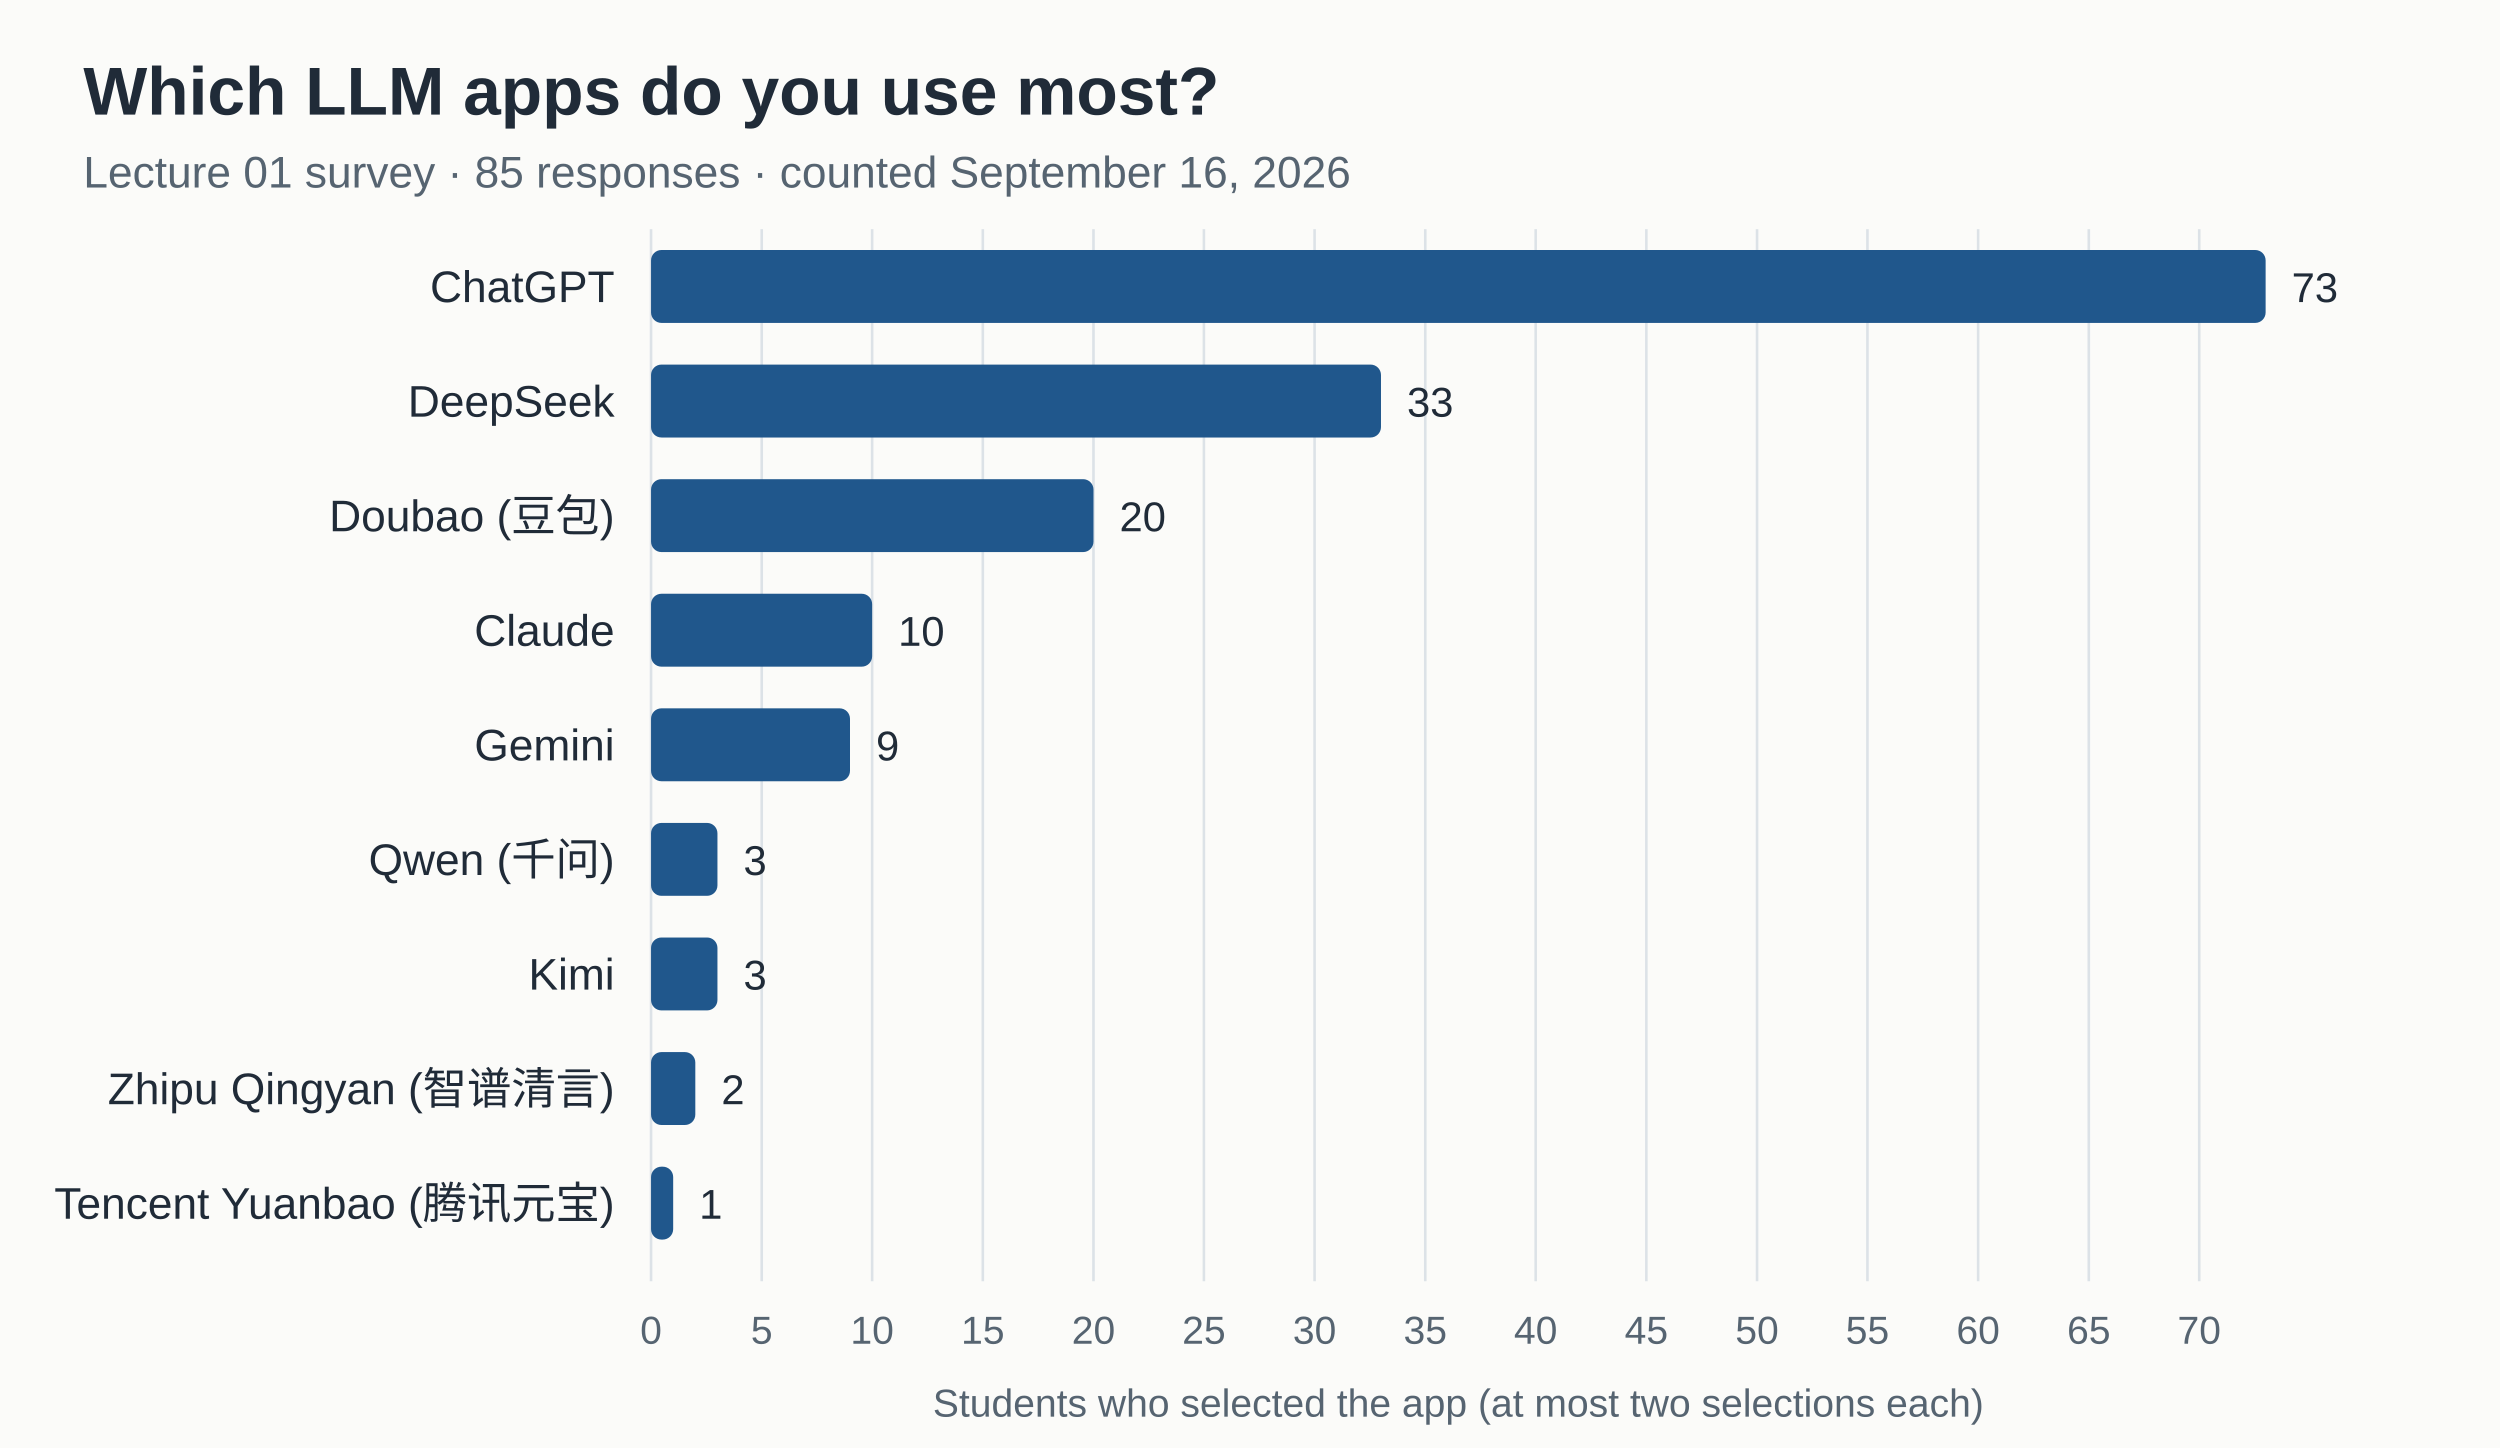
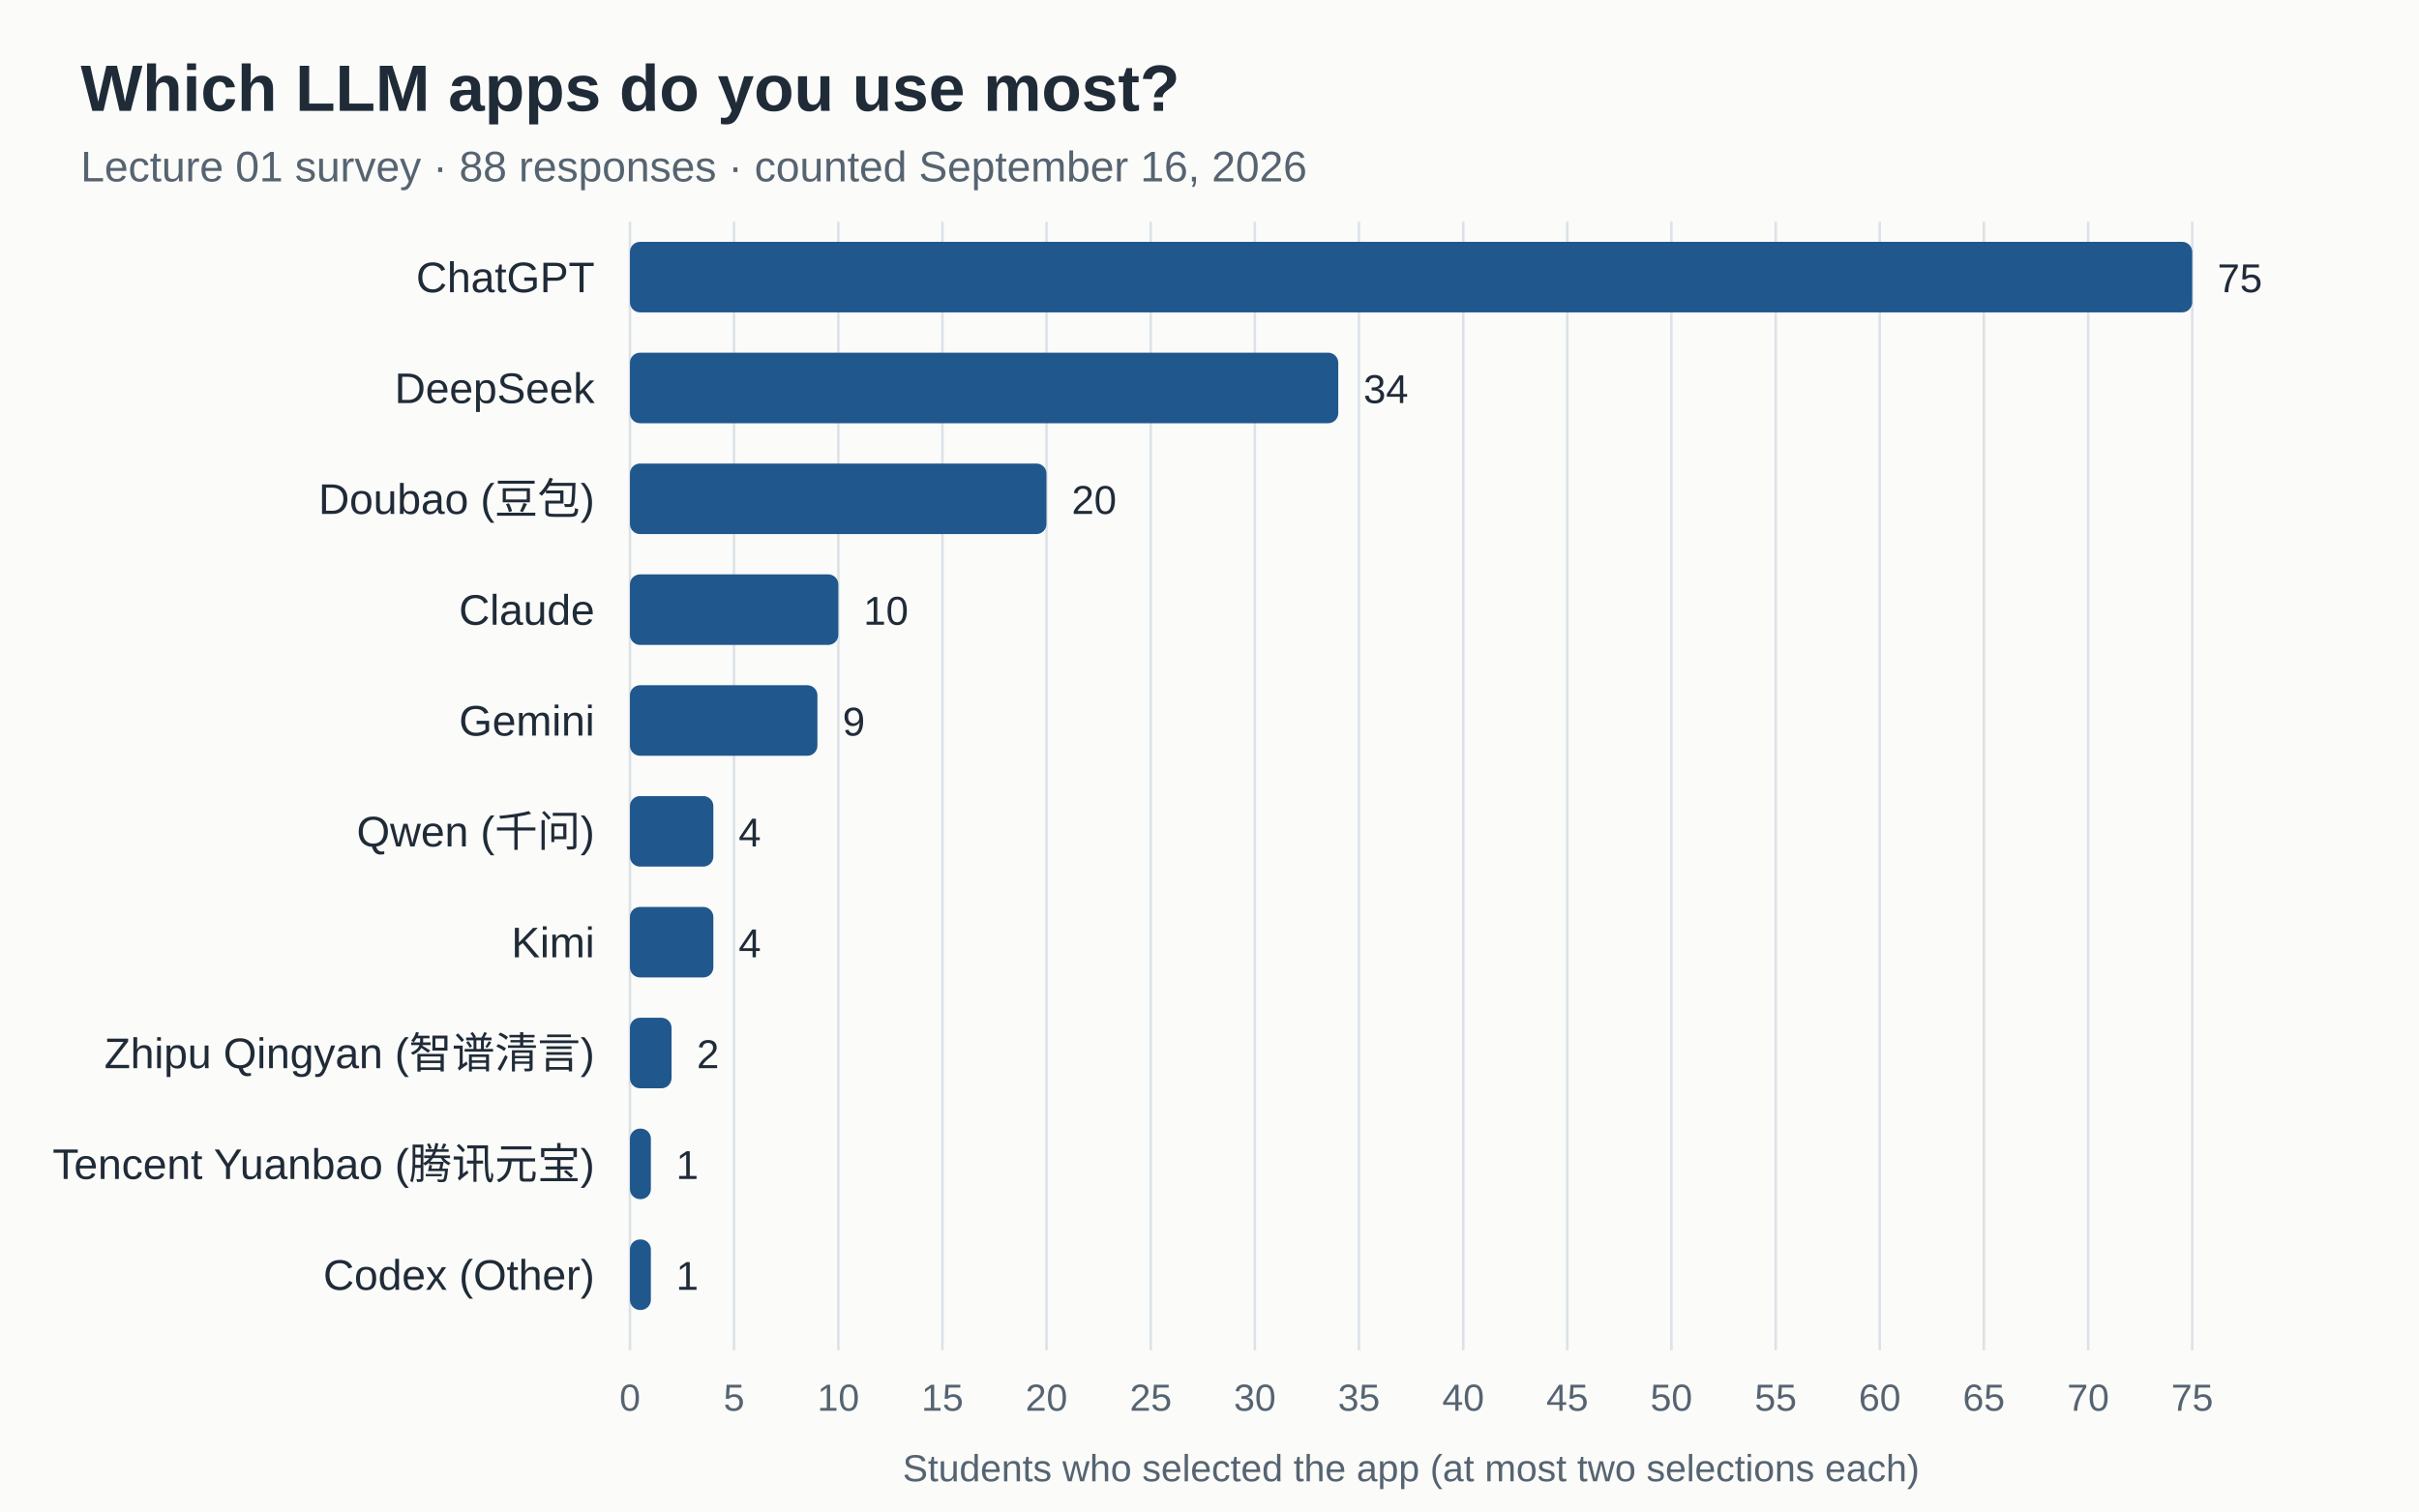
- <svg xmlns="http://www.w3.org/2000/svg" width="960" height="556" viewBox="0 0 960 556" role="img" aria-labelledby="chart-title chart-desc" font-family="Arial, Helvetica Neue, PingFang SC, Microsoft YaHei, sans-serif">
-   <rect width="960" height="556" fill="#fbfbf9" />
+ <svg xmlns="http://www.w3.org/2000/svg" width="960" height="600" viewBox="0 0 960 600" role="img" aria-labelledby="chart-title chart-desc" font-family="Arial, Helvetica Neue, PingFang SC, Microsoft YaHei, sans-serif">
+   <rect width="960" height="600" fill="#fbfbf9" />
  <text x="32" y="44" font-size="26" font-weight="700" fill="#202b38">Which LLM apps do you use most?</text>
-   <text x="32" y="72" font-size="17" fill="#566471">Lecture 01 survey · 85 responses · counted September 16, 2026</text>
-   <line x1="250.0" y1="88" x2="250.0" y2="492" stroke="#dce2e7" stroke-width="1" />
-   <text x="250.0" y="516" font-size="15" fill="#566471" text-anchor="middle">0</text>
-   <line x1="292.5" y1="88" x2="292.5" y2="492" stroke="#dce2e7" stroke-width="1" />
-   <text x="292.5" y="516" font-size="15" fill="#566471" text-anchor="middle">5</text>
-   <line x1="334.9" y1="88" x2="334.9" y2="492" stroke="#dce2e7" stroke-width="1" />
-   <text x="334.9" y="516" font-size="15" fill="#566471" text-anchor="middle">10</text>
-   <line x1="377.4" y1="88" x2="377.4" y2="492" stroke="#dce2e7" stroke-width="1" />
-   <text x="377.4" y="516" font-size="15" fill="#566471" text-anchor="middle">15</text>
-   <line x1="419.9" y1="88" x2="419.9" y2="492" stroke="#dce2e7" stroke-width="1" />
-   <text x="419.9" y="516" font-size="15" fill="#566471" text-anchor="middle">20</text>
-   <line x1="462.3" y1="88" x2="462.3" y2="492" stroke="#dce2e7" stroke-width="1" />
-   <text x="462.3" y="516" font-size="15" fill="#566471" text-anchor="middle">25</text>
-   <line x1="504.8" y1="88" x2="504.8" y2="492" stroke="#dce2e7" stroke-width="1" />
-   <text x="504.8" y="516" font-size="15" fill="#566471" text-anchor="middle">30</text>
-   <line x1="547.3" y1="88" x2="547.3" y2="492" stroke="#dce2e7" stroke-width="1" />
-   <text x="547.3" y="516" font-size="15" fill="#566471" text-anchor="middle">35</text>
-   <line x1="589.7" y1="88" x2="589.7" y2="492" stroke="#dce2e7" stroke-width="1" />
-   <text x="589.7" y="516" font-size="15" fill="#566471" text-anchor="middle">40</text>
-   <line x1="632.2" y1="88" x2="632.2" y2="492" stroke="#dce2e7" stroke-width="1" />
-   <text x="632.2" y="516" font-size="15" fill="#566471" text-anchor="middle">45</text>
-   <line x1="674.7" y1="88" x2="674.7" y2="492" stroke="#dce2e7" stroke-width="1" />
-   <text x="674.7" y="516" font-size="15" fill="#566471" text-anchor="middle">50</text>
-   <line x1="717.1" y1="88" x2="717.1" y2="492" stroke="#dce2e7" stroke-width="1" />
-   <text x="717.1" y="516" font-size="15" fill="#566471" text-anchor="middle">55</text>
-   <line x1="759.6" y1="88" x2="759.6" y2="492" stroke="#dce2e7" stroke-width="1" />
-   <text x="759.6" y="516" font-size="15" fill="#566471" text-anchor="middle">60</text>
-   <line x1="802.1" y1="88" x2="802.1" y2="492" stroke="#dce2e7" stroke-width="1" />
-   <text x="802.1" y="516" font-size="15" fill="#566471" text-anchor="middle">65</text>
-   <line x1="844.5" y1="88" x2="844.5" y2="492" stroke="#dce2e7" stroke-width="1" />
-   <text x="844.5" y="516" font-size="15" fill="#566471" text-anchor="middle">70</text>
+   <text x="32" y="72" font-size="17" fill="#566471">Lecture 01 survey · 88 responses · counted September 16, 2026</text>
+   <line x1="250.0" y1="88" x2="250.0" y2="536" stroke="#dce2e7" stroke-width="1" />
+   <text x="250.0" y="560" font-size="15" fill="#566471" text-anchor="middle">0</text>
+   <line x1="291.3" y1="88" x2="291.3" y2="536" stroke="#dce2e7" stroke-width="1" />
+   <text x="291.3" y="560" font-size="15" fill="#566471" text-anchor="middle">5</text>
+   <line x1="332.7" y1="88" x2="332.7" y2="536" stroke="#dce2e7" stroke-width="1" />
+   <text x="332.7" y="560" font-size="15" fill="#566471" text-anchor="middle">10</text>
+   <line x1="374.0" y1="88" x2="374.0" y2="536" stroke="#dce2e7" stroke-width="1" />
+   <text x="374.0" y="560" font-size="15" fill="#566471" text-anchor="middle">15</text>
+   <line x1="415.3" y1="88" x2="415.3" y2="536" stroke="#dce2e7" stroke-width="1" />
+   <text x="415.3" y="560" font-size="15" fill="#566471" text-anchor="middle">20</text>
+   <line x1="456.7" y1="88" x2="456.7" y2="536" stroke="#dce2e7" stroke-width="1" />
+   <text x="456.7" y="560" font-size="15" fill="#566471" text-anchor="middle">25</text>
+   <line x1="498.0" y1="88" x2="498.0" y2="536" stroke="#dce2e7" stroke-width="1" />
+   <text x="498.0" y="560" font-size="15" fill="#566471" text-anchor="middle">30</text>
+   <line x1="539.3" y1="88" x2="539.3" y2="536" stroke="#dce2e7" stroke-width="1" />
+   <text x="539.3" y="560" font-size="15" fill="#566471" text-anchor="middle">35</text>
+   <line x1="580.7" y1="88" x2="580.7" y2="536" stroke="#dce2e7" stroke-width="1" />
+   <text x="580.7" y="560" font-size="15" fill="#566471" text-anchor="middle">40</text>
+   <line x1="622.0" y1="88" x2="622.0" y2="536" stroke="#dce2e7" stroke-width="1" />
+   <text x="622.0" y="560" font-size="15" fill="#566471" text-anchor="middle">45</text>
+   <line x1="663.3" y1="88" x2="663.3" y2="536" stroke="#dce2e7" stroke-width="1" />
+   <text x="663.3" y="560" font-size="15" fill="#566471" text-anchor="middle">50</text>
+   <line x1="704.7" y1="88" x2="704.7" y2="536" stroke="#dce2e7" stroke-width="1" />
+   <text x="704.7" y="560" font-size="15" fill="#566471" text-anchor="middle">55</text>
+   <line x1="746.0" y1="88" x2="746.0" y2="536" stroke="#dce2e7" stroke-width="1" />
+   <text x="746.0" y="560" font-size="15" fill="#566471" text-anchor="middle">60</text>
+   <line x1="787.3" y1="88" x2="787.3" y2="536" stroke="#dce2e7" stroke-width="1" />
+   <text x="787.3" y="560" font-size="15" fill="#566471" text-anchor="middle">65</text>
+   <line x1="828.7" y1="88" x2="828.7" y2="536" stroke="#dce2e7" stroke-width="1" />
+   <text x="828.7" y="560" font-size="15" fill="#566471" text-anchor="middle">70</text>
+   <line x1="870.0" y1="88" x2="870.0" y2="536" stroke="#dce2e7" stroke-width="1" />
+   <text x="870.0" y="560" font-size="15" fill="#566471" text-anchor="middle">75</text>
  <text x="236" y="116.0" font-size="17" fill="#202b38" text-anchor="end">ChatGPT</text>
  <rect x="250" y="96" width="620.0" height="28" rx="4" fill="#20578c" />
-   <text x="880.0" y="116.0" font-size="16" fill="#202b38">73</text>
+   <text x="880.0" y="116.0" font-size="16" fill="#202b38">75</text>
  <text x="236" y="160.0" font-size="17" fill="#202b38" text-anchor="end">DeepSeek</text>
-   <rect x="250" y="140" width="280.3" height="28" rx="4" fill="#20578c" />
-   <text x="540.3" y="160.0" font-size="16" fill="#202b38">33</text>
+   <rect x="250" y="140" width="281.1" height="28" rx="4" fill="#20578c" />
+   <text x="541.1" y="160.0" font-size="16" fill="#202b38">34</text>
  <text x="236" y="204.0" font-size="17" fill="#202b38" text-anchor="end">Doubao (豆包)</text>
-   <rect x="250" y="184" width="169.9" height="28" rx="4" fill="#20578c" />
-   <text x="429.9" y="204.0" font-size="16" fill="#202b38">20</text>
+   <rect x="250" y="184" width="165.3" height="28" rx="4" fill="#20578c" />
+   <text x="425.3" y="204.0" font-size="16" fill="#202b38">20</text>
  <text x="236" y="248.0" font-size="17" fill="#202b38" text-anchor="end">Claude</text>
-   <rect x="250" y="228" width="84.9" height="28" rx="4" fill="#20578c" />
-   <text x="344.9" y="248.0" font-size="16" fill="#202b38">10</text>
+   <rect x="250" y="228" width="82.7" height="28" rx="4" fill="#20578c" />
+   <text x="342.7" y="248.0" font-size="16" fill="#202b38">10</text>
  <text x="236" y="292.0" font-size="17" fill="#202b38" text-anchor="end">Gemini</text>
-   <rect x="250" y="272" width="76.4" height="28" rx="4" fill="#20578c" />
-   <text x="336.4" y="292.0" font-size="16" fill="#202b38">9</text>
+   <rect x="250" y="272" width="74.4" height="28" rx="4" fill="#20578c" />
+   <text x="334.4" y="292.0" font-size="16" fill="#202b38">9</text>
  <text x="236" y="336.0" font-size="17" fill="#202b38" text-anchor="end">Qwen (千问)</text>
-   <rect x="250" y="316" width="25.5" height="28" rx="4" fill="#20578c" />
-   <text x="285.5" y="336.0" font-size="16" fill="#202b38">3</text>
+   <rect x="250" y="316" width="33.1" height="28" rx="4" fill="#20578c" />
+   <text x="293.1" y="336.0" font-size="16" fill="#202b38">4</text>
  <text x="236" y="380.0" font-size="17" fill="#202b38" text-anchor="end">Kimi</text>
-   <rect x="250" y="360" width="25.5" height="28" rx="4" fill="#20578c" />
-   <text x="285.5" y="380.0" font-size="16" fill="#202b38">3</text>
+   <rect x="250" y="360" width="33.1" height="28" rx="4" fill="#20578c" />
+   <text x="293.1" y="380.0" font-size="16" fill="#202b38">4</text>
  <text x="236" y="424.0" font-size="17" fill="#202b38" text-anchor="end">Zhipu Qingyan (智谱清言)</text>
-   <rect x="250" y="404" width="17.0" height="28" rx="4" fill="#20578c" />
-   <text x="277.0" y="424.0" font-size="16" fill="#202b38">2</text>
+   <rect x="250" y="404" width="16.5" height="28" rx="4" fill="#20578c" />
+   <text x="276.5" y="424.0" font-size="16" fill="#202b38">2</text>
  <text x="236" y="468.0" font-size="17" fill="#202b38" text-anchor="end">Tencent Yuanbao (腾讯元宝)</text>
-   <rect x="250" y="448" width="8.5" height="28" rx="4" fill="#20578c" />
-   <text x="268.5" y="468.0" font-size="16" fill="#202b38">1</text>
-   <text x="560.0" y="544" font-size="15" fill="#566471" text-anchor="middle">Students who selected the app (at most two selections each)</text>
+   <rect x="250" y="448" width="8.3" height="28" rx="4" fill="#20578c" />
+   <text x="268.3" y="468.0" font-size="16" fill="#202b38">1</text>
+   <text x="236" y="512.0" font-size="17" fill="#202b38" text-anchor="end">Codex (Other)</text>
+   <rect x="250" y="492" width="8.3" height="28" rx="4" fill="#20578c" />
+   <text x="268.3" y="512.0" font-size="16" fill="#202b38">1</text>
+   <text x="560.0" y="588" font-size="15" fill="#566471" text-anchor="middle">Students who selected the app (at most two selections each)</text>
</svg>
